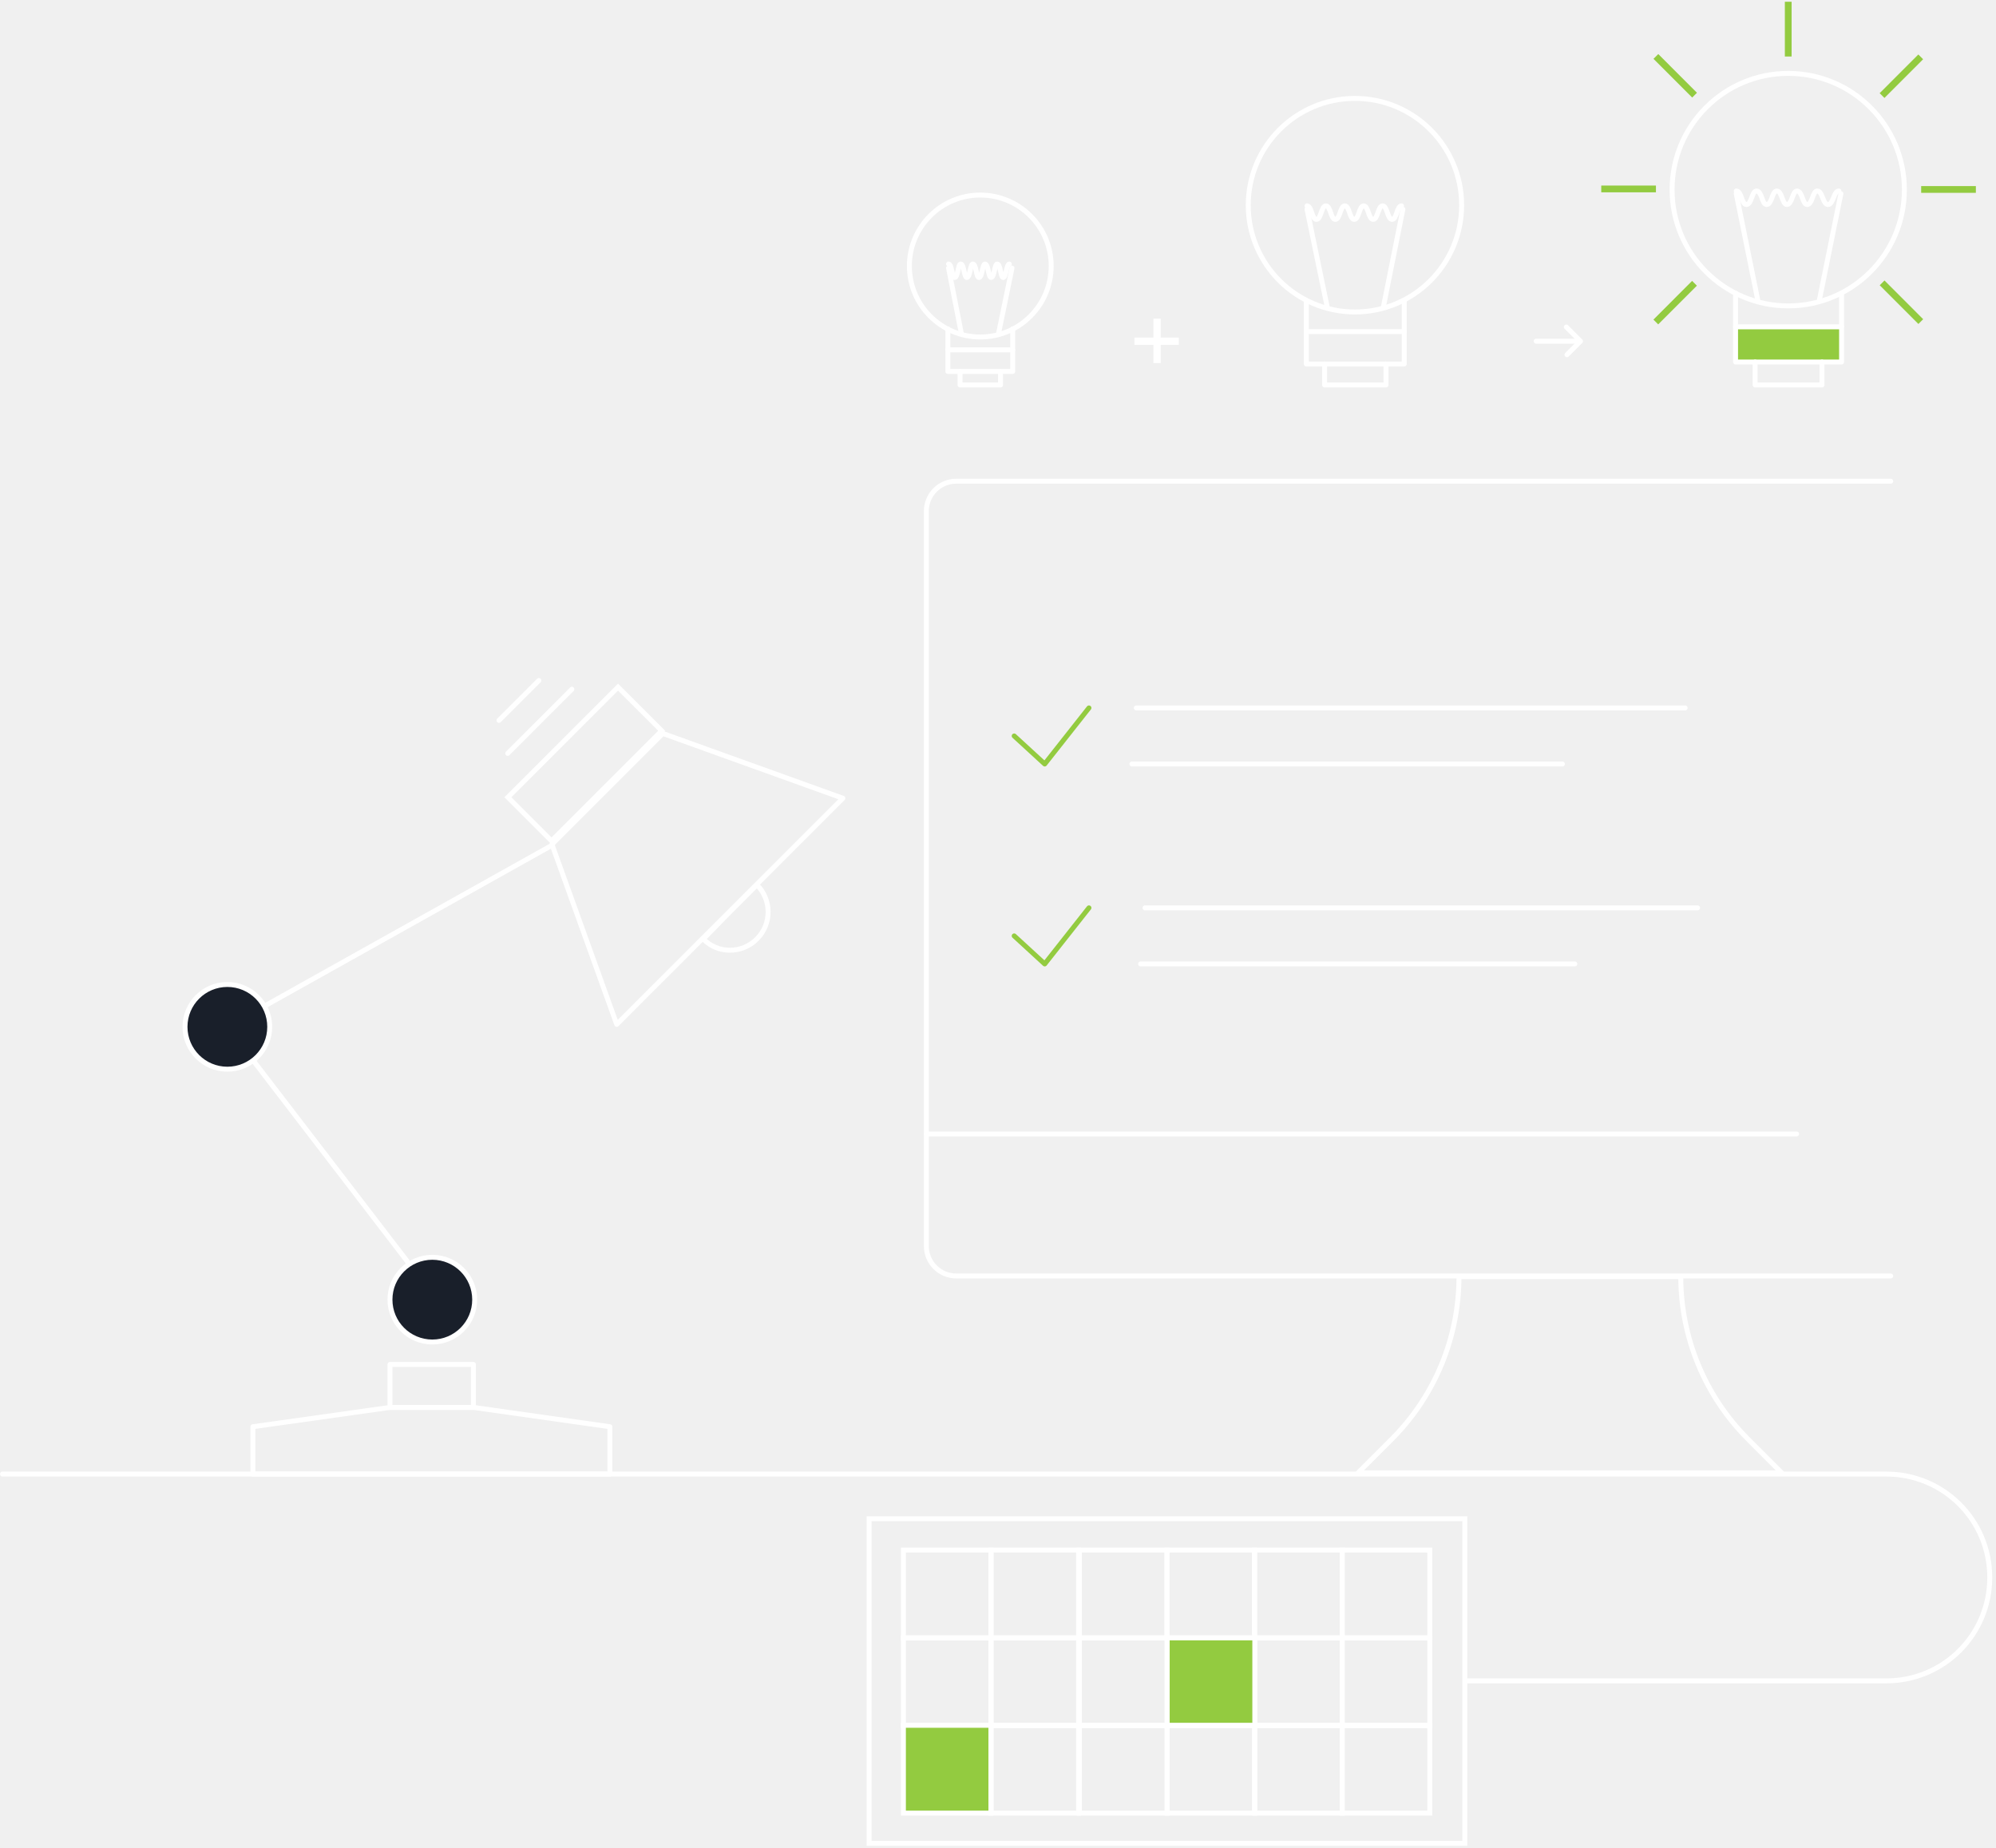
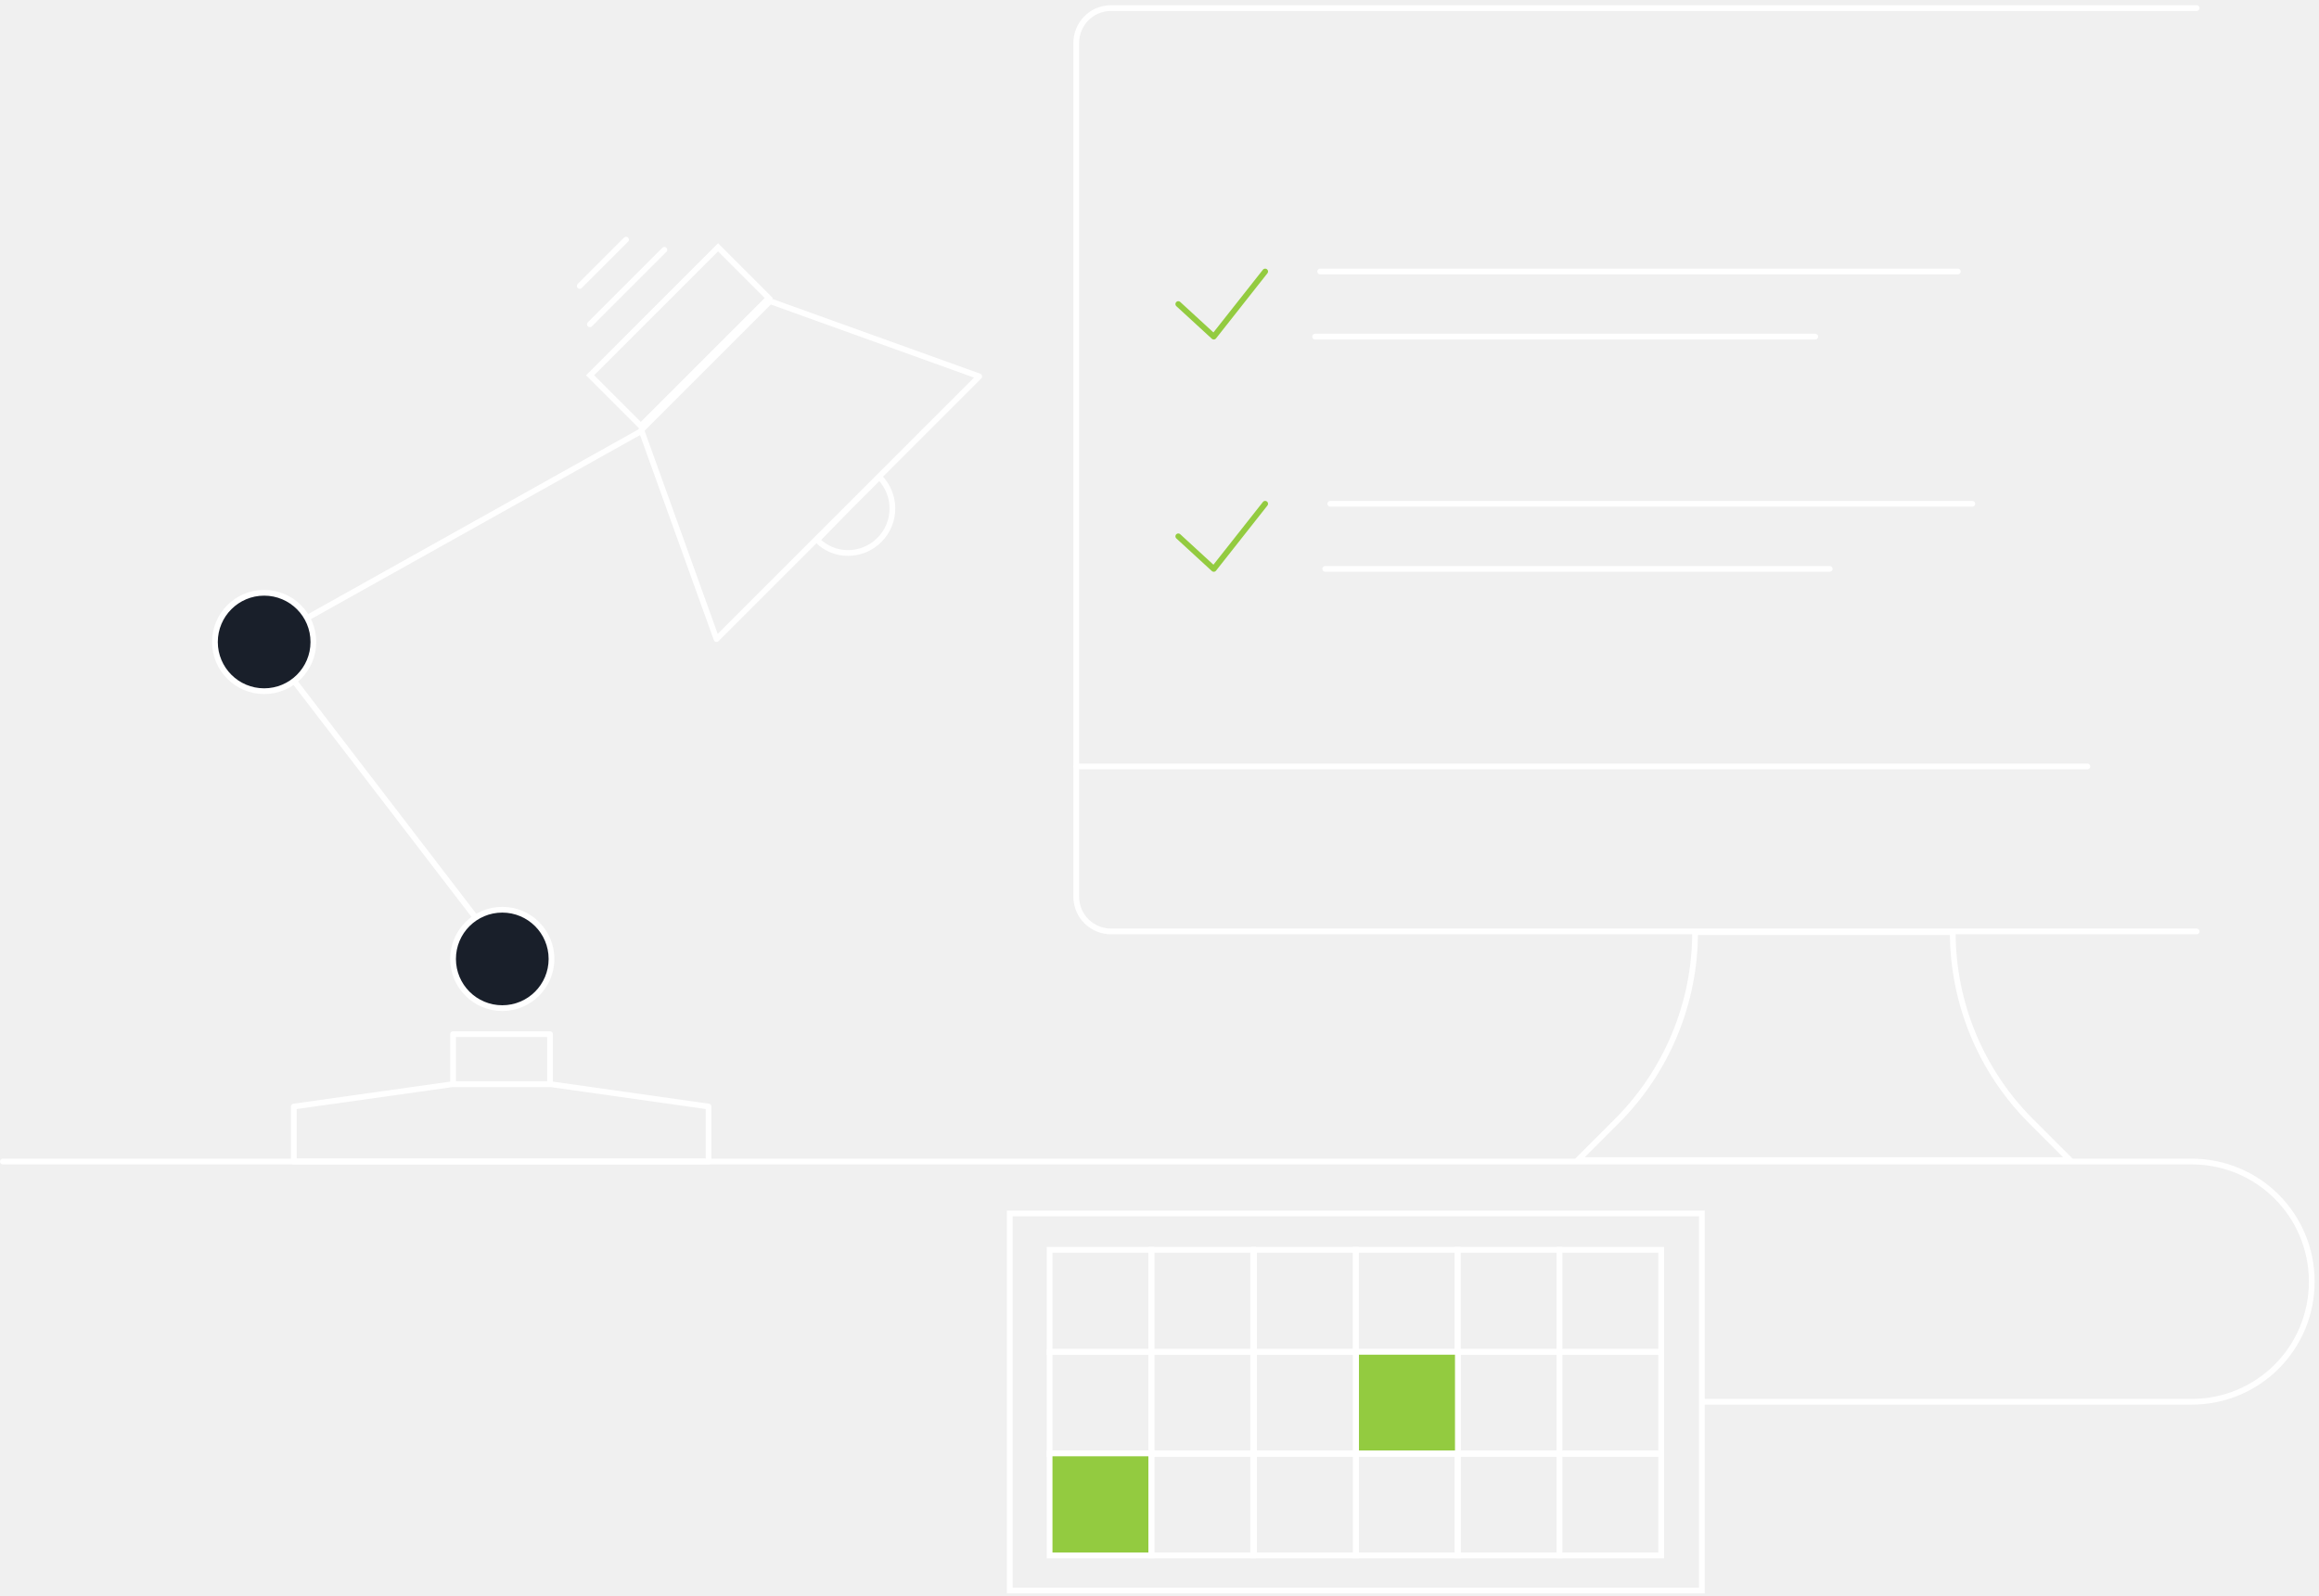
- <svg xmlns="http://www.w3.org/2000/svg" width="404" height="374" viewBox="0 0 404 374" fill="none">
-   <path d="M0.501 298.405H381.806C393.406 298.405 402.737 307.736 402.737 319.336C402.737 330.937 393.406 340.268 381.806 340.268H347.256H296.693" stroke="white" stroke-miterlimit="10" stroke-linecap="round" stroke-linejoin="round" />
-   <path d="M95.827 276.212H78.93V284.913H95.827V276.212Z" stroke="white" stroke-miterlimit="10" stroke-linecap="round" stroke-linejoin="round" />
-   <path d="M123.441 298.405H51.19V288.822L78.93 284.913H95.827L123.441 288.822V298.405Z" stroke="white" stroke-miterlimit="10" stroke-linecap="round" stroke-linejoin="round" />
-   <path d="M88.387 263.099L46.02 207.87L111.84 171.051" stroke="white" stroke-miterlimit="10" stroke-linecap="round" stroke-linejoin="round" />
-   <path d="M46.02 216.445C50.756 216.445 54.594 212.606 54.594 207.87C54.594 203.135 50.756 199.296 46.02 199.296C41.285 199.296 37.446 203.135 37.446 207.87C37.446 212.606 41.285 216.445 46.02 216.445Z" fill="#191F2A" stroke="white" stroke-miterlimit="10" stroke-linecap="round" stroke-linejoin="round" />
-   <path d="M87.504 271.673C92.24 271.673 96.079 267.834 96.079 263.099C96.079 258.364 92.24 254.525 87.504 254.525C82.769 254.525 78.93 258.364 78.93 263.099C78.93 267.834 82.769 271.673 87.504 271.673Z" fill="#191F2A" stroke="white" stroke-miterlimit="10" stroke-linecap="round" stroke-linejoin="round" />
-   <path d="M111.634 170.227L102.801 161.394L125.097 139.098L133.93 147.931L111.634 170.227Z" stroke="white" />
-   <path d="M134.159 148.48L111.714 170.925L124.828 207.366L170.6 161.594L134.159 148.48Z" stroke="white" stroke-miterlimit="10" stroke-linecap="round" stroke-linejoin="round" />
-   <path d="M147.777 184.543L153.199 179.121C156.225 182.148 156.225 187.065 153.199 190.091C150.173 193.118 145.255 193.118 142.355 190.091L147.777 184.543Z" stroke="white" stroke-miterlimit="10" stroke-linecap="round" stroke-linejoin="round" />
-   <path d="M102.762 152.515L115.749 139.528" stroke="white" stroke-miterlimit="10" stroke-linecap="round" stroke-linejoin="round" />
-   <path d="M100.997 145.832L109.067 137.762" stroke="white" stroke-miterlimit="10" stroke-linecap="round" stroke-linejoin="round" />
-   <path d="M382.689 97.413H193.55C190.145 97.413 187.497 100.187 187.497 103.465V252.255C187.497 255.659 190.271 258.307 193.55 258.307H382.689" stroke="white" stroke-miterlimit="10" stroke-linecap="round" stroke-linejoin="round" />
-   <path d="M187.496 229.558H363.648" stroke="white" stroke-miterlimit="10" stroke-linecap="round" stroke-linejoin="round" />
-   <path d="M340.195 258.433H295.305C295.305 270.79 290.388 282.643 281.687 291.344L274.878 298.153H360.622L353.813 291.344C345.112 282.643 340.195 270.79 340.195 258.433Z" stroke="white" stroke-miterlimit="10" stroke-linecap="round" stroke-linejoin="round" />
-   <path d="M231.755 183.787H343.599" stroke="white" stroke-miterlimit="10" stroke-linecap="round" stroke-linejoin="round" />
-   <path d="M230.872 195.135H318.759" stroke="white" stroke-miterlimit="10" stroke-linecap="round" stroke-linejoin="round" />
-   <path d="M205.275 189.461L211.454 195.135L220.407 183.786" stroke="#93CB40" stroke-miterlimit="10" stroke-linecap="round" stroke-linejoin="round" />
-   <path d="M229.99 143.311H341.078" stroke="white" stroke-miterlimit="10" stroke-linecap="round" stroke-linejoin="round" />
-   <path d="M229.107 154.659H316.237" stroke="white" stroke-miterlimit="10" stroke-linecap="round" stroke-linejoin="round" />
-   <path d="M205.275 148.986L211.454 154.66L220.407 143.312" stroke="#93CB40" stroke-miterlimit="10" stroke-linecap="round" stroke-linejoin="round" />
-   <path d="M194.314 75.196V77.933H202.515V75.196" stroke="white" stroke-miterlimit="10" stroke-linecap="round" stroke-linejoin="round" />
-   <path d="M191.854 70.818H204.975" stroke="white" stroke-miterlimit="10" stroke-linecap="round" stroke-linejoin="round" />
-   <path d="M194.587 67.534L191.99 54.263" stroke="white" stroke-miterlimit="10" stroke-linecap="round" stroke-linejoin="round" />
-   <path d="M202.104 67.534L204.838 54.263" stroke="white" stroke-miterlimit="10" stroke-linecap="round" stroke-linejoin="round" />
-   <path d="M191.99 53.442C192.674 53.442 192.674 56.178 193.22 56.178C193.904 56.178 193.904 53.442 194.45 53.442C195.134 53.442 195.134 56.178 195.681 56.178C196.364 56.178 196.364 53.442 196.911 53.442C197.594 53.442 197.594 56.178 198.141 56.178C198.824 56.178 198.824 53.442 199.371 53.442C200.054 53.442 200.054 56.178 200.601 56.178C201.284 56.178 201.284 53.442 201.831 53.442C202.515 53.442 202.515 56.178 203.061 56.178C203.608 56.178 203.745 53.442 204.291 53.442" stroke="white" stroke-miterlimit="10" stroke-linecap="round" stroke-linejoin="round" />
-   <path d="M198.414 68.219C206.34 68.219 212.766 61.787 212.766 53.852C212.766 45.918 206.34 39.486 198.414 39.486C190.488 39.486 184.063 45.918 184.063 53.852C184.063 61.787 190.488 68.219 198.414 68.219Z" stroke="white" stroke-miterlimit="10" stroke-linecap="round" stroke-linejoin="round" />
-   <path d="M191.854 66.577V75.196H204.975V66.577" stroke="white" stroke-miterlimit="10" stroke-linecap="round" stroke-linejoin="round" />
-   <path d="M268.098 73.691V77.933H280.536V73.691" stroke="white" stroke-miterlimit="10" stroke-linecap="round" stroke-linejoin="round" />
-   <path d="M264.408 67.124H284.226" stroke="white" stroke-miterlimit="10" stroke-linecap="round" stroke-linejoin="round" />
-   <path d="M268.645 62.198L264.545 42.359" stroke="white" stroke-miterlimit="10" stroke-linecap="round" stroke-linejoin="round" />
-   <path d="M279.989 62.198L283.953 42.359" stroke="white" stroke-miterlimit="10" stroke-linecap="round" stroke-linejoin="round" />
-   <path d="M264.545 41.675C265.502 41.675 265.502 44.411 266.458 44.411C267.415 44.411 267.415 41.675 268.372 41.675C269.329 41.675 269.329 44.411 270.285 44.411C271.242 44.411 271.242 41.675 272.199 41.675C273.156 41.675 273.156 44.411 274.112 44.411C275.069 44.411 275.069 41.675 276.026 41.675C276.983 41.675 276.983 44.411 277.939 44.411C278.896 44.411 278.896 41.675 279.853 41.675C280.81 41.675 280.81 44.411 281.766 44.411C282.723 44.411 282.723 41.675 283.68 41.675" stroke="white" stroke-miterlimit="10" stroke-linecap="round" stroke-linejoin="round" />
-   <path d="M274.249 63.156C286.175 63.156 295.844 53.477 295.844 41.538C295.844 29.599 286.175 19.921 274.249 19.921C262.322 19.921 252.653 29.599 252.653 41.538C252.653 53.477 262.322 63.156 274.249 63.156Z" stroke="white" stroke-miterlimit="10" stroke-linecap="round" stroke-linejoin="round" />
-   <path d="M264.408 60.83V73.691H284.226V60.83" stroke="white" stroke-miterlimit="10" stroke-linecap="round" stroke-linejoin="round" />
-   <path d="M372.744 66.166H351.285V73.281H372.744V66.166Z" fill="#93CB40" />
-   <path d="M355.249 73.281V77.933H368.78V73.281" stroke="white" stroke-miterlimit="10" stroke-linecap="round" stroke-linejoin="round" />
-   <path d="M351.285 66.166H372.744" stroke="white" stroke-miterlimit="10" stroke-linecap="round" stroke-linejoin="round" />
-   <path d="M355.796 60.83L351.422 39.212" stroke="white" stroke-miterlimit="10" stroke-linecap="round" stroke-linejoin="round" />
-   <path d="M368.233 60.83L372.607 39.212" stroke="white" stroke-miterlimit="10" stroke-linecap="round" stroke-linejoin="round" />
-   <path d="M351.422 38.665C352.515 38.665 352.515 41.402 353.472 41.402C354.565 41.402 354.565 38.665 355.522 38.665C356.616 38.665 356.616 41.402 357.572 41.402C358.666 41.402 358.666 38.665 359.623 38.665C360.716 38.665 360.716 41.402 361.673 41.402C362.766 41.402 362.766 38.665 363.723 38.665C364.816 38.665 364.816 41.402 365.773 41.402C366.867 41.402 366.867 38.665 367.823 38.665C368.917 38.665 368.917 41.402 370.01 41.402C371.104 41.402 371.104 38.665 372.197 38.665" stroke="white" stroke-miterlimit="10" stroke-linecap="round" stroke-linejoin="round" />
-   <path d="M361.946 61.925C374.93 61.925 385.455 51.389 385.455 38.392C385.455 25.395 374.93 14.858 361.946 14.858C348.963 14.858 338.438 25.395 338.438 38.392C338.438 51.389 348.963 61.925 361.946 61.925Z" stroke="white" stroke-miterlimit="10" stroke-linecap="round" stroke-linejoin="round" />
-   <path d="M351.285 59.325V73.281H372.744V59.462" stroke="white" stroke-miterlimit="10" stroke-linecap="round" stroke-linejoin="round" />
-   <path d="M362.629 0.355H361.263V11.438H362.629V0.355Z" fill="#93CB40" />
-   <path d="M335.644 10.944L334.677 11.912L342.506 19.748L343.472 18.781L335.644 10.944Z" fill="#93CB40" />
-   <path d="M381.43 56.78L380.464 57.748L388.292 65.584L389.259 64.617L381.43 56.78Z" fill="#93CB40" />
-   <path d="M324.1 37.564L324.1 38.932L335.171 38.932L335.171 37.564L324.1 37.564Z" fill="#93CB40" />
-   <path d="M388.854 37.669L388.854 39.037L399.925 39.037L399.925 37.669L388.854 37.669Z" fill="#93CB40" />
-   <path d="M334.662 64.7L335.628 65.667L343.457 57.831L342.49 56.863L334.662 64.7Z" fill="#93CB40" />
-   <path d="M380.452 18.864L381.418 19.831L389.247 11.995L388.28 11.027L380.452 18.864Z" fill="#93CB40" />
-   <path d="M238.601 68.334H229.616V69.806H238.601V68.334Z" fill="white" />
-   <path d="M234.931 73.502V64.508H233.46V73.502H234.931Z" fill="white" />
-   <path d="M310.929 69.074L319.49 69.074" stroke="white" stroke-miterlimit="10" stroke-linecap="round" stroke-linejoin="round" />
-   <path d="M317.03 66.2L319.9 69.074L317.166 71.81" stroke="white" stroke-miterlimit="10" stroke-linecap="round" stroke-linejoin="round" />
-   <path d="M296.491 307.45H175.917V373.159H296.491V307.45Z" stroke="white" stroke-miterlimit="10" stroke-linecap="round" />
-   <path d="M200.587 313.789H182.855V331.569H200.587V313.789Z" stroke="white" stroke-miterlimit="10" stroke-linecap="round" />
-   <path d="M218.318 313.789H200.587V331.569H218.318V313.789Z" stroke="white" stroke-miterlimit="10" stroke-linecap="round" />
-   <path d="M236.205 313.789H218.473V331.569H236.205V313.789Z" stroke="white" stroke-miterlimit="10" stroke-linecap="round" />
-   <path d="M253.936 313.789H236.205V331.569H253.936V313.789Z" stroke="white" stroke-miterlimit="10" stroke-linecap="round" />
-   <path d="M271.668 313.789H253.937V331.569H271.668V313.789Z" stroke="white" stroke-miterlimit="10" stroke-linecap="round" />
-   <path d="M289.398 313.789H271.667V331.569H289.398V313.789Z" stroke="white" stroke-miterlimit="10" stroke-linecap="round" />
-   <path d="M200.587 331.569H182.855V349.349H200.587V331.569Z" stroke="white" stroke-miterlimit="10" stroke-linecap="round" />
-   <path d="M200.587 349.264H182.855V367.044H200.587V349.264Z" fill="#93CB40" stroke="white" stroke-miterlimit="10" stroke-linecap="round" />
-   <path d="M218.318 331.569H200.587V349.349H218.318V331.569Z" stroke="white" stroke-miterlimit="10" stroke-linecap="round" />
-   <path d="M218.318 349.264H200.587V367.044H218.318V349.264Z" stroke="white" stroke-miterlimit="10" stroke-linecap="round" />
-   <path d="M236.205 331.569H218.473V349.349H236.205V331.569Z" stroke="white" stroke-miterlimit="10" stroke-linecap="round" />
-   <path d="M236.205 349.264H218.473V367.044H236.205V349.264Z" stroke="white" stroke-miterlimit="10" stroke-linecap="round" />
-   <path d="M271.668 331.569H253.937V349.349H271.668V331.569Z" stroke="white" stroke-miterlimit="10" stroke-linecap="round" />
-   <path d="M271.668 349.264H253.937V367.044H271.668V349.264Z" stroke="white" stroke-miterlimit="10" stroke-linecap="round" />
-   <path d="M253.979 331.569H236.248V349.349H253.979V331.569Z" fill="#93CB40" stroke="white" stroke-miterlimit="10" stroke-linecap="round" />
-   <path d="M253.979 349.264H236.248V367.044H253.979V349.264Z" stroke="white" stroke-miterlimit="10" stroke-linecap="round" />
-   <path d="M289.398 331.569H271.667V349.349H289.398V331.569Z" stroke="white" stroke-miterlimit="10" stroke-linecap="round" />
-   <path d="M289.398 349.264H271.667V367.044H289.398V349.264Z" stroke="white" stroke-miterlimit="10" stroke-linecap="round" />
+ <svg xmlns="http://www.w3.org/2000/svg" width="404" height="278" viewBox="0 0 404 278" fill="none">
+   <path d="M0.501 202.405H381.806C393.406 202.405 402.737 211.736 402.737 223.336C402.737 234.937 393.406 244.268 381.806 244.268H347.256H296.693" stroke="white" stroke-miterlimit="10" stroke-linecap="round" stroke-linejoin="round" />
+   <path d="M95.827 180.212H78.93V188.913H95.827V180.212Z" stroke="white" stroke-miterlimit="10" stroke-linecap="round" stroke-linejoin="round" />
+   <path d="M123.441 202.405H51.19V192.822L78.93 188.913H95.827L123.441 192.822V202.405Z" stroke="white" stroke-miterlimit="10" stroke-linecap="round" stroke-linejoin="round" />
+   <path d="M88.387 167.099L46.02 111.87L111.84 75.051" stroke="white" stroke-miterlimit="10" stroke-linecap="round" stroke-linejoin="round" />
+   <path d="M46.02 120.445C50.756 120.445 54.594 116.606 54.594 111.87C54.594 107.135 50.756 103.296 46.02 103.296C41.285 103.296 37.446 107.135 37.446 111.87C37.446 116.606 41.285 120.445 46.02 120.445Z" fill="#191F2A" stroke="white" stroke-miterlimit="10" stroke-linecap="round" stroke-linejoin="round" />
+   <path d="M87.504 175.673C92.24 175.673 96.079 171.834 96.079 167.099C96.079 162.364 92.24 158.525 87.504 158.525C82.769 158.525 78.93 162.364 78.93 167.099C78.93 171.834 82.769 175.673 87.504 175.673Z" fill="#191F2A" stroke="white" stroke-miterlimit="10" stroke-linecap="round" stroke-linejoin="round" />
+   <path d="M111.634 74.227L102.801 65.394L125.097 43.097L133.93 51.931L111.634 74.227Z" stroke="white" />
+   <path d="M134.159 52.48L111.714 74.925L124.828 111.366L170.599 65.594L134.159 52.48Z" stroke="white" stroke-miterlimit="10" stroke-linecap="round" stroke-linejoin="round" />
+   <path d="M147.777 88.543L153.199 83.121C156.225 86.148 156.225 91.065 153.199 94.091C150.173 97.118 145.255 97.118 142.355 94.091L147.777 88.543Z" stroke="white" stroke-miterlimit="10" stroke-linecap="round" stroke-linejoin="round" />
+   <path d="M102.762 56.515L115.749 43.528" stroke="white" stroke-miterlimit="10" stroke-linecap="round" stroke-linejoin="round" />
+   <path d="M100.997 49.832L109.067 41.763" stroke="white" stroke-miterlimit="10" stroke-linecap="round" stroke-linejoin="round" />
+   <path d="M382.689 1.413H193.549C190.145 1.413 187.497 4.187 187.497 7.465V156.255C187.497 159.659 190.271 162.307 193.549 162.307H382.689" stroke="white" stroke-miterlimit="10" stroke-linecap="round" stroke-linejoin="round" />
+   <path d="M187.496 133.558H363.648" stroke="white" stroke-miterlimit="10" stroke-linecap="round" stroke-linejoin="round" />
+   <path d="M340.195 162.433H295.305C295.305 174.79 290.388 186.643 281.687 195.344L274.878 202.153H360.622L353.813 195.344C345.112 186.643 340.195 174.79 340.195 162.433Z" stroke="white" stroke-miterlimit="10" stroke-linecap="round" stroke-linejoin="round" />
+   <path d="M231.755 87.787H343.599" stroke="white" stroke-miterlimit="10" stroke-linecap="round" stroke-linejoin="round" />
+   <path d="M230.872 99.135H318.759" stroke="white" stroke-miterlimit="10" stroke-linecap="round" stroke-linejoin="round" />
+   <path d="M205.275 93.461L211.454 99.135L220.407 87.786" stroke="#93CB40" stroke-miterlimit="10" stroke-linecap="round" stroke-linejoin="round" />
+   <path d="M229.99 47.31H341.077" stroke="white" stroke-miterlimit="10" stroke-linecap="round" stroke-linejoin="round" />
+   <path d="M229.107 58.659H316.237" stroke="white" stroke-miterlimit="10" stroke-linecap="round" stroke-linejoin="round" />
+   <path d="M205.275 52.986L211.454 58.66L220.407 47.312" stroke="#93CB40" stroke-miterlimit="10" stroke-linecap="round" stroke-linejoin="round" />
+   <path d="M296.491 211.45H175.917V277.159H296.491V211.45Z" stroke="white" stroke-miterlimit="10" stroke-linecap="round" />
+   <path d="M200.587 217.789H182.855V235.569H200.587V217.789Z" stroke="white" stroke-miterlimit="10" stroke-linecap="round" />
+   <path d="M218.318 217.789H200.587V235.569H218.318V217.789Z" stroke="white" stroke-miterlimit="10" stroke-linecap="round" />
+   <path d="M236.204 217.789H218.473V235.569H236.204V217.789Z" stroke="white" stroke-miterlimit="10" stroke-linecap="round" />
+   <path d="M253.936 217.789H236.204V235.569H253.936V217.789Z" stroke="white" stroke-miterlimit="10" stroke-linecap="round" />
+   <path d="M271.667 217.789H253.936V235.569H271.667V217.789Z" stroke="white" stroke-miterlimit="10" stroke-linecap="round" />
+   <path d="M289.398 217.789H271.667V235.569H289.398V217.789Z" stroke="white" stroke-miterlimit="10" stroke-linecap="round" />
+   <path d="M200.587 235.569H182.855V253.349H200.587V235.569Z" stroke="white" stroke-miterlimit="10" stroke-linecap="round" />
+   <path d="M200.587 253.264H182.855V271.044H200.587V253.264Z" fill="#93CB40" stroke="white" stroke-miterlimit="10" stroke-linecap="round" />
+   <path d="M218.318 235.569H200.587V253.349H218.318V235.569Z" stroke="white" stroke-miterlimit="10" stroke-linecap="round" />
+   <path d="M218.318 253.264H200.587V271.044H218.318V253.264Z" stroke="white" stroke-miterlimit="10" stroke-linecap="round" />
+   <path d="M236.204 235.569H218.473V253.349H236.204V235.569Z" stroke="white" stroke-miterlimit="10" stroke-linecap="round" />
+   <path d="M236.204 253.264H218.473V271.044H236.204V253.264Z" stroke="white" stroke-miterlimit="10" stroke-linecap="round" />
+   <path d="M271.667 235.569H253.936V253.349H271.667V235.569Z" stroke="white" stroke-miterlimit="10" stroke-linecap="round" />
+   <path d="M271.667 253.264H253.936V271.044H271.667V253.264Z" stroke="white" stroke-miterlimit="10" stroke-linecap="round" />
+   <path d="M253.978 235.569H236.247V253.349H253.978V235.569Z" fill="#93CB40" stroke="white" stroke-miterlimit="10" stroke-linecap="round" />
+   <path d="M253.978 253.264H236.247V271.044H253.978V253.264Z" stroke="white" stroke-miterlimit="10" stroke-linecap="round" />
+   <path d="M289.398 235.569H271.667V253.349H289.398V235.569Z" stroke="white" stroke-miterlimit="10" stroke-linecap="round" />
+   <path d="M289.398 253.264H271.667V271.044H289.398V253.264Z" stroke="white" stroke-miterlimit="10" stroke-linecap="round" />
</svg>
